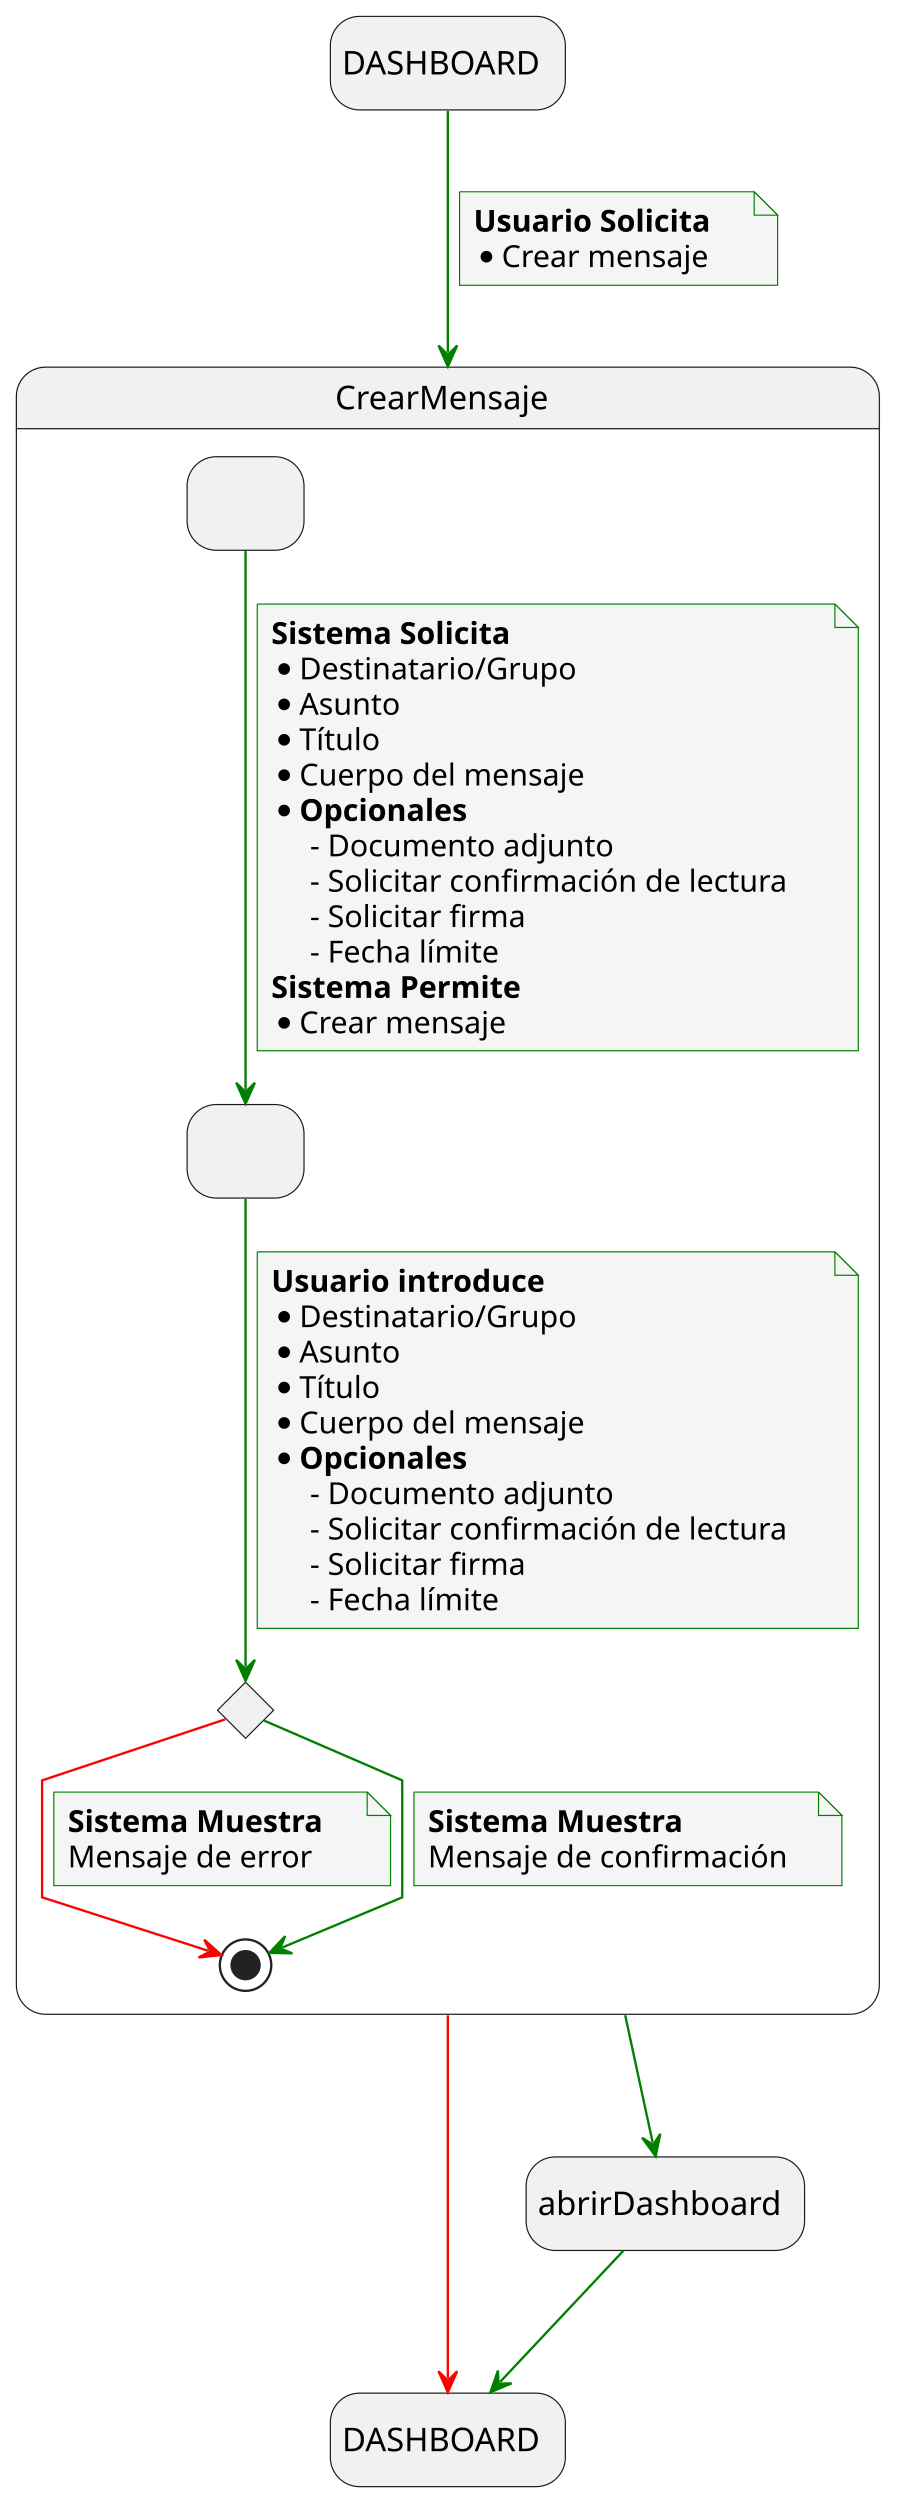
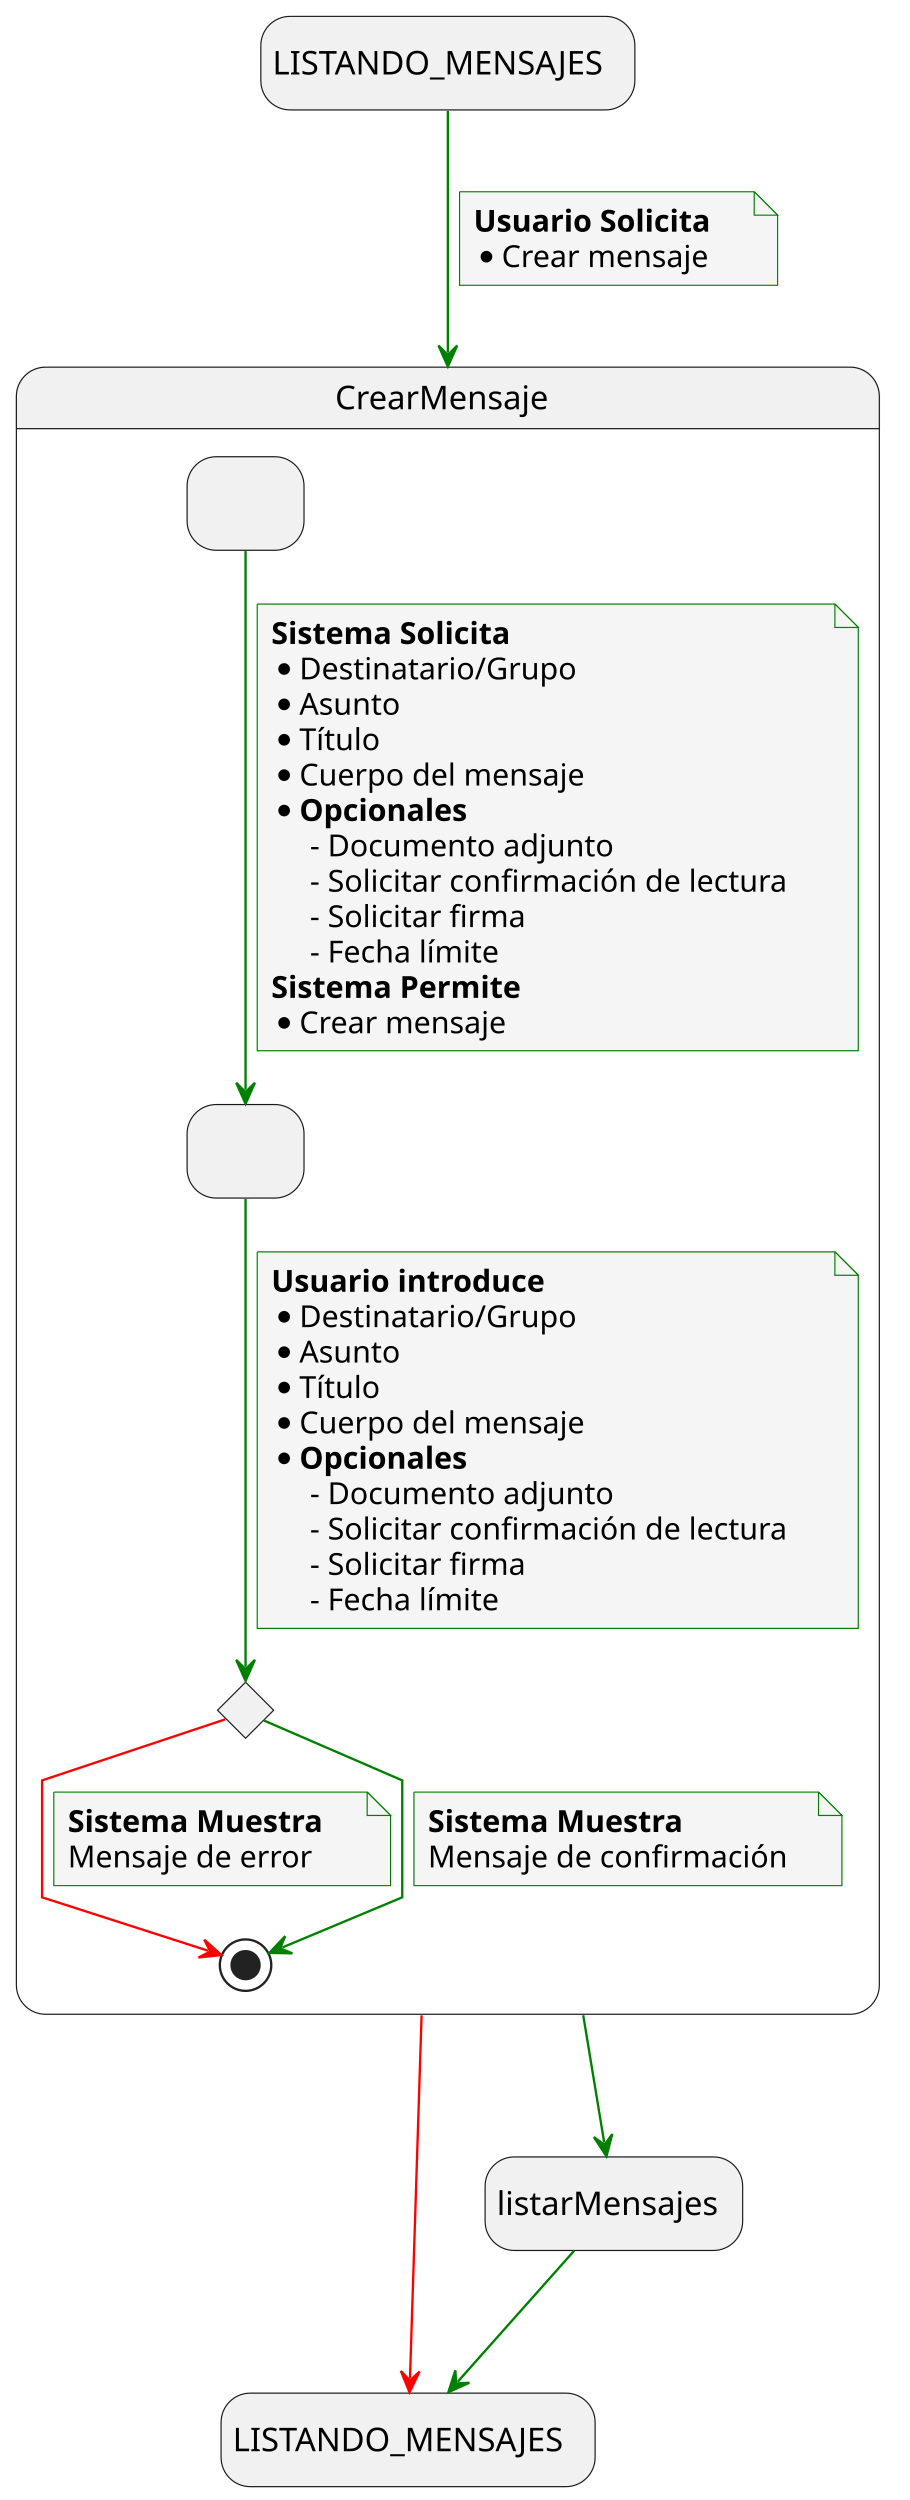
<svg xmlns="http://www.w3.org/2000/svg" contentStyleType="text/css" data-diagram-type="STATE" height="1069px" preserveAspectRatio="none" style="width:389px;height:1069px;background:#FFFFFF;" version="1.1" viewBox="0 0 389 1069" width="389px" zoomAndPan="magnify">
  <defs />
  <g>
-     <rect fill="#F1F1F1" height="40" rx="12.5" ry="12.5" style="stroke:#181818;stroke-width:0.5;" width="100.481" x="141.26" y="7" />
-     <text fill="#000000" font-family="sans-serif" font-size="14" lengthAdjust="spacing" textLength="90.481" x="146.26" y="31.847">DASHBOARD</text>
-     <rect fill="#F1F1F1" height="40" rx="12.5" ry="12.5" style="stroke:#181818;stroke-width:0.5;" width="100.481" x="141.26" y="1023.3" />
-     <text fill="#000000" font-family="sans-serif" font-size="14" lengthAdjust="spacing" textLength="90.481" x="146.26" y="1048.147">DASHBOARD</text>
+     <rect fill="#F1F1F1" height="40" rx="12.5" ry="12.5" style="stroke:#181818;stroke-width:0.5;" width="159.94" x="111.53" y="7" />
+     <text fill="#000000" font-family="sans-serif" font-size="14" lengthAdjust="spacing" textLength="149.94" x="116.53" y="31.847">LISTANDO_MENSAJES</text>
+     <rect fill="#F1F1F1" height="40" rx="12.5" ry="12.5" style="stroke:#181818;stroke-width:0.5;" width="159.94" x="94.53" y="1023.3" />
+     <text fill="#000000" font-family="sans-serif" font-size="14" lengthAdjust="spacing" textLength="149.94" x="99.53" y="1048.147">LISTANDO_MENSAJES</text>
    <path d="M19.5,157 L363.5,157 A12.5,12.5 0 0 1 376,169.5 L376,183.297 L7,183.297 L7,169.5 A12.5,12.5 0 0 1 19.5,157 " fill="#F1F1F1" style="stroke:#F1F1F1;stroke-width:1;" />
    <rect fill="none" height="704.297" rx="12.5" ry="12.5" style="stroke:#181818;stroke-width:0.5;" width="369" x="7" y="157" />
    <line style="stroke:#181818;stroke-width:0.5;" x1="7" x2="376" y1="183.297" y2="183.297" />
    <text fill="#000000" font-family="sans-serif" font-size="14" lengthAdjust="spacing" textLength="96.421" x="143.29" y="174.995">CrearMensaje</text>
    <rect fill="#F1F1F1" height="40" rx="12.5" ry="12.5" style="stroke:#181818;stroke-width:0.5;" width="50" x="80" y="195.297" />
    <text fill="#000000" font-family="sans-serif" font-size="14" lengthAdjust="spacing" textLength="4.45" x="102.775" y="220.144"> </text>
    <rect fill="#F1F1F1" height="40" rx="12.5" ry="12.5" style="stroke:#181818;stroke-width:0.5;" width="50" x="80" y="472.297" />
    <text fill="#000000" font-family="sans-serif" font-size="14" lengthAdjust="spacing" textLength="4.45" x="102.775" y="497.144"> </text>
    <g id="elem_revisionFiltrosEnviados">
      <polygon fill="#F1F1F1" points="105,719.297,117,731.297,105,743.297,93,731.297,105,719.297" style="stroke:#181818;stroke-width:0.5;" />
    </g>
    <ellipse cx="105" cy="840.297" fill="none" rx="11" ry="11" style="stroke:#222222;stroke-width:1;" />
    <ellipse cx="105" cy="840.297" fill="#222222" rx="6" ry="6" style="stroke:#222222;stroke-width:1;" />
    <g id="link_solicitudFiltros_envioFiltros">
      <path d="M105,235.637 C105,286.127 105,415.517 105,465.977 " fill="none" id="solicitudFiltros-to-envioFiltros" style="stroke:#008000;stroke-width:1;" />
      <polygon fill="#008000" points="105,471.977,109,462.977,105,466.977,101,462.977,105,471.977" style="stroke:#008000;stroke-width:1;" />
      <path d="M110,258.297 L110,449.297 L367,449.297 L367,268.297 L357,258.297 L110,258.297 " fill="#F5F5F5" style="stroke:#008000;stroke-width:0.5;" />
      <path d="M357,258.297 L357,268.297 L367,268.297 L357,258.297 " fill="#F5F5F5" style="stroke:#008000;stroke-width:0.5;" />
      <text fill="#000000" font-family="sans-serif" font-size="13" font-weight="bold" lengthAdjust="spacing" textLength="117.787" x="116" y="275.364">Sistema Solicita</text>
      <ellipse cx="121.5" cy="286.062" fill="#000000" rx="2.5" ry="2.5" style="stroke:#000000;stroke-width:0;" />
      <text fill="#000000" font-family="sans-serif" font-size="13" lengthAdjust="spacing" textLength="123.913" x="128" y="290.497">Destinatario/Grupo</text>
      <ellipse cx="121.5" cy="301.195" fill="#000000" rx="2.5" ry="2.5" style="stroke:#000000;stroke-width:0;" />
      <text fill="#000000" font-family="sans-serif" font-size="13" lengthAdjust="spacing" textLength="45.195" x="128" y="305.629">Asunto</text>
      <ellipse cx="121.5" cy="316.328" fill="#000000" rx="2.5" ry="2.5" style="stroke:#000000;stroke-width:0;" />
      <text fill="#000000" font-family="sans-serif" font-size="13" lengthAdjust="spacing" textLength="36.455" x="128" y="320.762">Título</text>
      <ellipse cx="121.5" cy="331.461" fill="#000000" rx="2.5" ry="2.5" style="stroke:#000000;stroke-width:0;" />
      <text fill="#000000" font-family="sans-serif" font-size="13" lengthAdjust="spacing" textLength="130.241" x="128" y="335.895">Cuerpo del mensaje</text>
      <ellipse cx="121.5" cy="346.594" fill="#000000" rx="2.5" ry="2.5" style="stroke:#000000;stroke-width:0;" />
      <text fill="#000000" font-family="sans-serif" font-size="13" font-weight="bold" lengthAdjust="spacing" textLength="80.488" x="128" y="351.028">Opcionales</text>
      <text fill="#000000" font-family="sans-serif" font-size="13" lengthAdjust="spacing" textLength="137.617" x="132.529" y="366.161">- Documento adjunto</text>
      <text fill="#000000" font-family="sans-serif" font-size="13" lengthAdjust="spacing" textLength="219.927" x="132.529" y="381.293">- Solicitar confirmación de lectura</text>
      <text fill="#000000" font-family="sans-serif" font-size="13" lengthAdjust="spacing" textLength="99.715" x="132.529" y="396.426">- Solicitar firma</text>
      <text fill="#000000" font-family="sans-serif" font-size="13" lengthAdjust="spacing" textLength="88.378" x="132.529" y="411.559">- Fecha límite</text>
      <text fill="#000000" font-family="sans-serif" font-size="13" font-weight="bold" lengthAdjust="spacing" textLength="121.221" x="116" y="426.692">Sistema Permite</text>
      <ellipse cx="121.5" cy="437.391" fill="#000000" rx="2.5" ry="2.5" style="stroke:#000000;stroke-width:0;" />
      <text fill="#000000" font-family="sans-serif" font-size="13" lengthAdjust="spacing" textLength="95.113" x="128" y="441.825">Crear mensaje</text>
    </g>
    <g id="link_envioFiltros_revisionFiltrosEnviados">
      <path d="M105,512.687 C105,560.117 105,674.837 105,712.737 " fill="none" id="envioFiltros-to-revisionFiltrosEnviados" style="stroke:#008000;stroke-width:1;" />
      <polygon fill="#008000" points="105,718.737,109,709.737,105,713.737,101,709.737,105,718.737" style="stroke:#008000;stroke-width:1;" />
      <path d="M110,535.297 L110,696.297 L367,696.297 L367,545.297 L357,535.297 L110,535.297 " fill="#F5F5F5" style="stroke:#008000;stroke-width:0.5;" />
      <path d="M357,535.297 L357,545.297 L367,545.297 L357,535.297 " fill="#F5F5F5" style="stroke:#008000;stroke-width:0.5;" />
      <text fill="#000000" font-family="sans-serif" font-size="13" font-weight="bold" lengthAdjust="spacing" textLength="130.997" x="116" y="552.364">Usuario introduce</text>
      <ellipse cx="121.5" cy="563.062" fill="#000000" rx="2.5" ry="2.5" style="stroke:#000000;stroke-width:0;" />
      <text fill="#000000" font-family="sans-serif" font-size="13" lengthAdjust="spacing" textLength="123.913" x="128" y="567.497">Destinatario/Grupo</text>
      <ellipse cx="121.5" cy="578.195" fill="#000000" rx="2.5" ry="2.5" style="stroke:#000000;stroke-width:0;" />
      <text fill="#000000" font-family="sans-serif" font-size="13" lengthAdjust="spacing" textLength="45.195" x="128" y="582.629">Asunto</text>
      <ellipse cx="121.5" cy="593.328" fill="#000000" rx="2.5" ry="2.5" style="stroke:#000000;stroke-width:0;" />
      <text fill="#000000" font-family="sans-serif" font-size="13" lengthAdjust="spacing" textLength="36.455" x="128" y="597.762">Título</text>
      <ellipse cx="121.5" cy="608.461" fill="#000000" rx="2.5" ry="2.5" style="stroke:#000000;stroke-width:0;" />
      <text fill="#000000" font-family="sans-serif" font-size="13" lengthAdjust="spacing" textLength="130.241" x="128" y="612.895">Cuerpo del mensaje</text>
      <ellipse cx="121.5" cy="623.594" fill="#000000" rx="2.5" ry="2.5" style="stroke:#000000;stroke-width:0;" />
      <text fill="#000000" font-family="sans-serif" font-size="13" font-weight="bold" lengthAdjust="spacing" textLength="80.488" x="128" y="628.028">Opcionales</text>
      <text fill="#000000" font-family="sans-serif" font-size="13" lengthAdjust="spacing" textLength="137.617" x="132.529" y="643.161">- Documento adjunto</text>
      <text fill="#000000" font-family="sans-serif" font-size="13" lengthAdjust="spacing" textLength="219.927" x="132.529" y="658.293">- Solicitar confirmación de lectura</text>
      <text fill="#000000" font-family="sans-serif" font-size="13" lengthAdjust="spacing" textLength="99.715" x="132.529" y="673.426">- Solicitar firma</text>
      <text fill="#000000" font-family="sans-serif" font-size="13" lengthAdjust="spacing" textLength="88.378" x="132.529" y="688.559">- Fecha límite</text>
    </g>
    <g id="link_revisionFiltrosEnviados_*end*CrearMensaje">
      <path d="M96.34,735.187 C74.33,742.517 18,761.297 18,761.297 C18,761.297 18,811.297 18,811.297 C18,811.297 65.919,826.718 88.969,834.138 " fill="none" id="revisionFiltrosEnviados-to-*end*CrearMensaje" style="stroke:#FF0000;stroke-width:1;" />
      <polygon fill="#FF0000" points="94.68,835.977,87.339,829.412,89.921,834.445,84.887,837.027,94.68,835.977" style="stroke:#FF0000;stroke-width:1;" />
      <path d="M23,766.297 L23,806.297 L167,806.297 L167,776.297 L157,766.297 L23,766.297 " fill="#F5F5F5" style="stroke:#008000;stroke-width:0.5;" />
      <path d="M157,766.297 L157,776.297 L167,776.297 L157,766.297 " fill="#F5F5F5" style="stroke:#008000;stroke-width:0.5;" />
      <text fill="#000000" font-family="sans-serif" font-size="13" font-weight="bold" lengthAdjust="spacing" textLength="123.576" x="29" y="783.364">Sistema Muestra</text>
      <text fill="#000000" font-family="sans-serif" font-size="13" lengthAdjust="spacing" textLength="110.303" x="29" y="798.497">Mensaje de error</text>
    </g>
    <g id="link_revisionFiltrosEnviados_*end*CrearMensaje">
      <path d="M112.95,735.737 C130.7,743.417 172,761.297 172,761.297 C172,761.297 172,811.297 172,811.297 C172,811.297 139.455,824.891 120.715,832.731 " fill="none" id="revisionFiltrosEnviados-to-*end*CrearMensaje-1" style="stroke:#008000;stroke-width:1;" />
      <polygon fill="#008000" points="115.18,835.047,125.026,835.264,119.793,833.117,121.939,827.883,115.18,835.047" style="stroke:#008000;stroke-width:1;" />
      <path d="M177,766.297 L177,806.297 L360,806.297 L360,776.297 L350,766.297 L177,766.297 " fill="#F5F5F5" style="stroke:#008000;stroke-width:0.5;" />
      <path d="M350,766.297 L350,776.297 L360,776.297 L350,766.297 " fill="#F5F5F5" style="stroke:#008000;stroke-width:0.5;" />
      <text fill="#000000" font-family="sans-serif" font-size="13" font-weight="bold" lengthAdjust="spacing" textLength="123.576" x="183" y="783.364">Sistema Muestra</text>
      <text fill="#000000" font-family="sans-serif" font-size="13" lengthAdjust="spacing" textLength="162.773" x="183" y="798.497">Mensaje de confirmación</text>
    </g>
-     <rect fill="#F1F1F1" height="40" rx="12.5" ry="12.5" style="stroke:#181818;stroke-width:0.5;" width="119.067" x="224.97" y="922.3" />
-     <text fill="#000000" font-family="sans-serif" font-size="14" lengthAdjust="spacing" textLength="109.067" x="229.97" y="947.147">abrirDashboard</text>
+     <rect fill="#F1F1F1" height="40" rx="12.5" ry="12.5" style="stroke:#181818;stroke-width:0.5;" width="110.133" x="207.43" y="922.3" />
+     <text fill="#000000" font-family="sans-serif" font-size="14" lengthAdjust="spacing" textLength="100.133" x="212.43" y="947.147">listarMensajes</text>
    <g id="link_startState_CrearMensaje">
      <path d="M191.5,47.42 C191.5,69.79 191.5,103.59 191.5,150.75 " fill="none" id="startState-to-CrearMensaje" style="stroke:#008000;stroke-width:1;" />
      <polygon fill="#008000" points="191.5,156.75,195.5,147.75,191.5,151.75,187.5,147.75,191.5,156.75" style="stroke:#008000;stroke-width:1;" />
      <path d="M196.5,82 L196.5,122 L332.5,122 L332.5,92 L322.5,82 L196.5,82 " fill="#F5F5F5" style="stroke:#008000;stroke-width:0.5;" />
      <path d="M322.5,82 L322.5,92 L332.5,92 L322.5,82 " fill="#F5F5F5" style="stroke:#008000;stroke-width:0.5;" />
      <text fill="#000000" font-family="sans-serif" font-size="13" font-weight="bold" lengthAdjust="spacing" textLength="115.001" x="202.5" y="99.067">Usuario Solicita</text>
      <ellipse cx="208" cy="109.766" fill="#000000" rx="2.5" ry="2.5" style="stroke:#000000;stroke-width:0;" />
      <text fill="#000000" font-family="sans-serif" font-size="13" lengthAdjust="spacing" textLength="95.113" x="214.5" y="114.2">Crear mensaje</text>
    </g>
-     <g id="link_CrearMensaje_abrirDashboard">
-       <path d="M267.33,861.72 C272.77,886.93 276.045,902.085 279.085,916.175 " fill="none" id="CrearMensaje-to-abrirDashboard" style="stroke:#008000;stroke-width:1;" />
-       <polygon fill="#008000" points="280.35,922.04,282.362,912.399,279.296,917.153,274.542,914.086,280.35,922.04" style="stroke:#008000;stroke-width:1;" />
+     <g id="link_CrearMensaje_listarMensajes">
+       <path d="M249.39,861.72 C253.55,886.93 256.035,902.03 258.355,916.12 " fill="none" id="CrearMensaje-to-listarMensajes" style="stroke:#008000;stroke-width:1;" />
+       <polygon fill="#008000" points="259.33,922.04,261.815,912.51,258.518,917.106,253.921,913.809,259.33,922.04" style="stroke:#008000;stroke-width:1;" />
    </g>
-     <g id="link_abrirDashboard_endState">
-       <path d="M266.57,962.39 C250.21,979.81 230.25,1001.058 213.799,1018.558 " fill="none" id="abrirDashboard-to-endState" style="stroke:#008000;stroke-width:1;" />
-       <polygon fill="#008000" points="209.69,1022.93,218.769,1019.112,213.115,1019.287,212.94,1013.633,209.69,1022.93" style="stroke:#008000;stroke-width:1;" />
+     <g id="link_listarMensajes_endState">
+       <path d="M245.53,962.39 C230.05,979.81 211.267,1000.946 195.707,1018.446 " fill="none" id="listarMensajes-to-endState" style="stroke:#008000;stroke-width:1;" />
+       <polygon fill="#008000" points="191.72,1022.93,200.69,1018.862,195.042,1019.193,194.711,1013.546,191.72,1022.93" style="stroke:#008000;stroke-width:1;" />
    </g>
    <g id="link_CrearMensaje_endState">
-       <path d="M191.5,861.77 C191.5,931.86 191.5,987.08 191.5,1016.94 " fill="none" id="CrearMensaje-to-endState" style="stroke:#FF0000;stroke-width:1;" />
-       <polygon fill="#FF0000" points="191.5,1022.94,195.5,1013.94,191.5,1017.94,187.5,1013.94,191.5,1022.94" style="stroke:#FF0000;stroke-width:1;" />
+       <path d="M180.27,861.77 C178.03,931.86 176.261,987.083 175.311,1016.943 " fill="none" id="CrearMensaje-to-endState" style="stroke:#FF0000;stroke-width:1;" />
+       <polygon fill="#FF0000" points="175.12,1022.94,179.404,1014.072,175.279,1017.942,171.408,1013.817,175.12,1022.94" style="stroke:#FF0000;stroke-width:1;" />
    </g>
  </g>
</svg>
